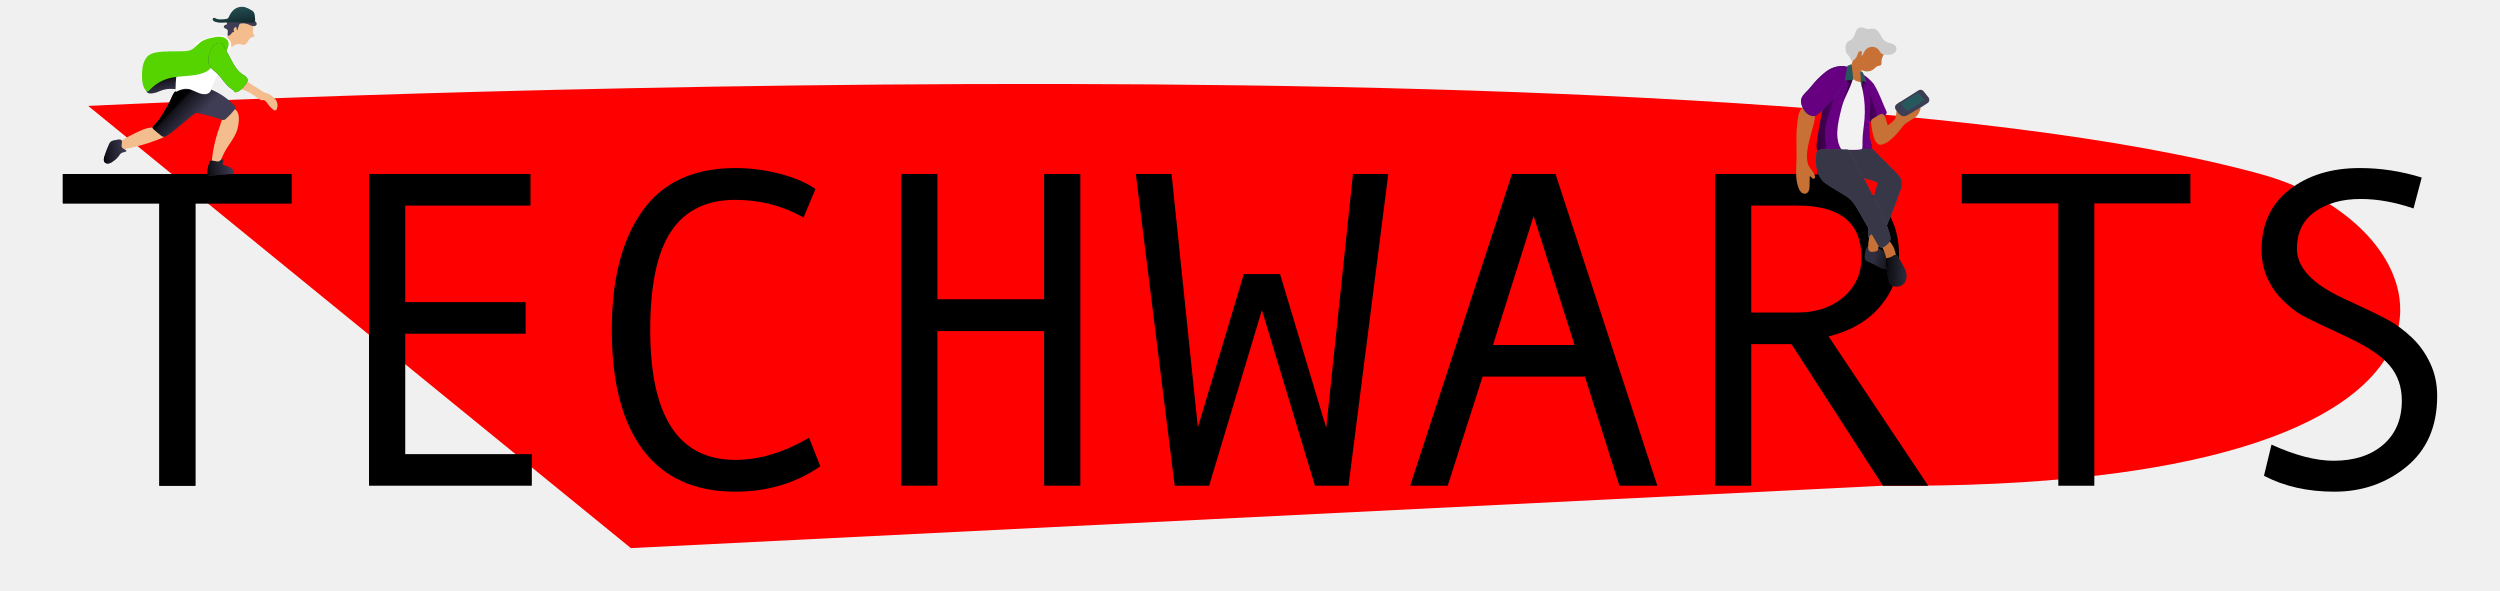
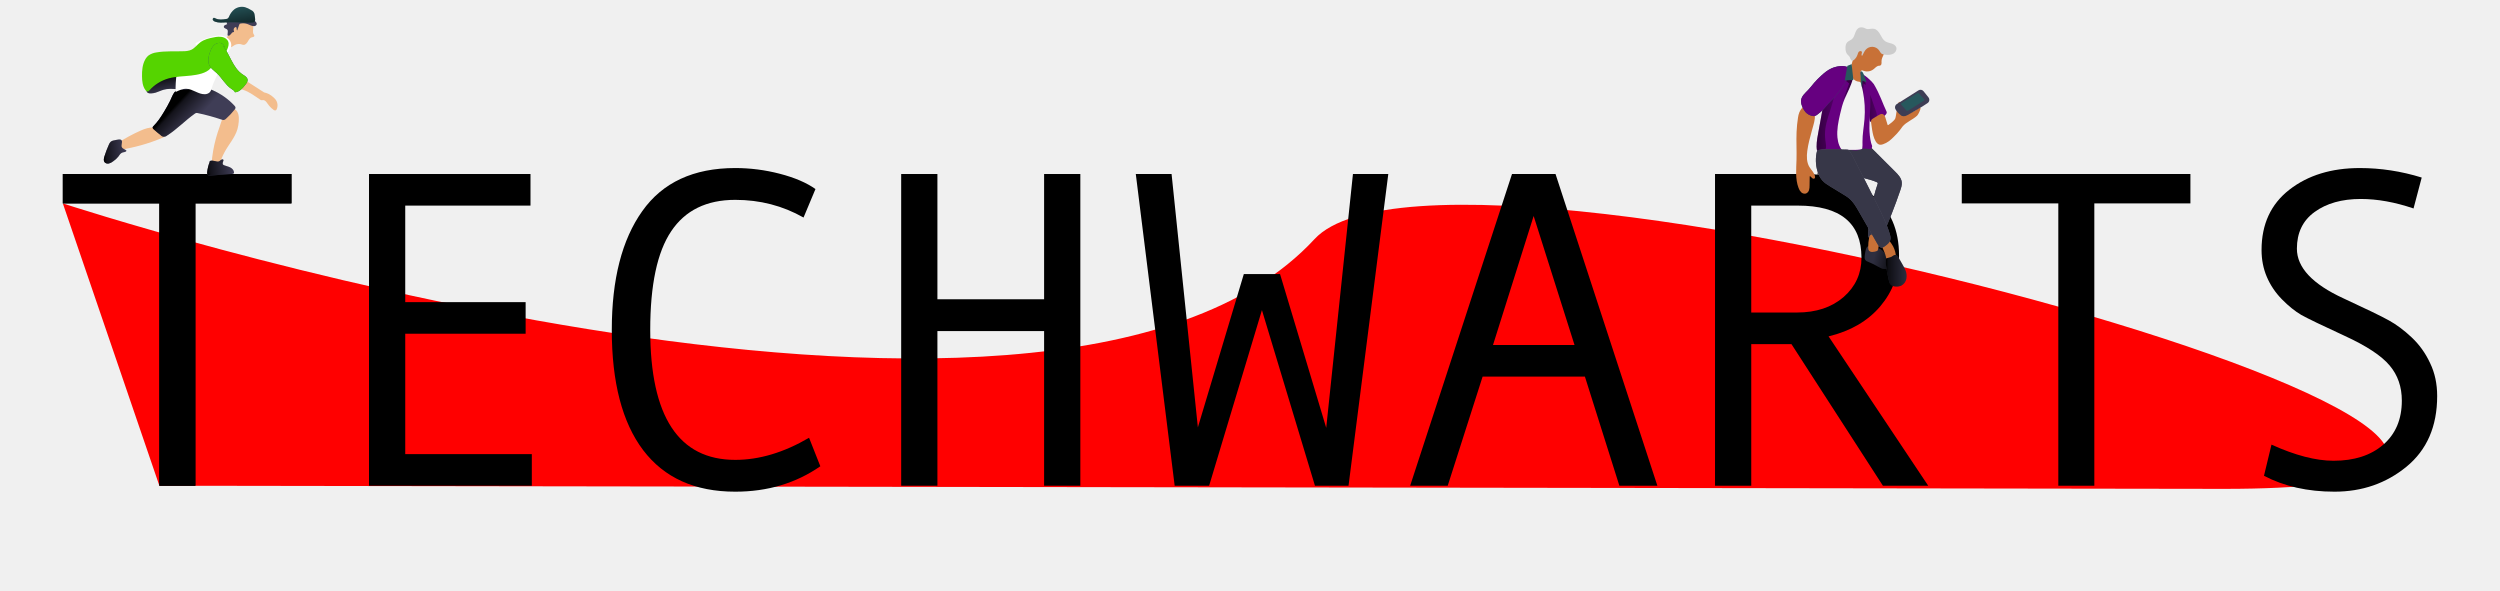
<svg xmlns="http://www.w3.org/2000/svg" xmlns:xlink="http://www.w3.org/1999/xlink" width="1440" height="340" viewBox="0 0 381 89.958" version="1.1" id="svg8">
  <defs id="defs2">
    <linearGradient gradientTransform="matrix(0.4351947,0,0,0.4351947,-114.3713,140.241)" id="linear-gradient-15" x1="286.63" y1="178.93" x2="290.18" y2="231.47" xlink:href="#linear-gradient-4" />
    <linearGradient id="linear-gradient-4" x1="228.82" y1="182.34" x2="245.12" y2="200.89" gradientUnits="userSpaceOnUse">
      <stop offset="0.01" id="stop13" />
      <stop offset="0.13" stop-opacity="0.69" id="stop15" />
      <stop offset="1" stop-opacity="0" id="stop17" />
    </linearGradient>
    <linearGradient gradientTransform="matrix(0.4351947,0,0,0.4351947,-114.3713,140.241)" id="linear-gradient-14" x1="168" y1="178.93" x2="171.55" y2="231.47" xlink:href="#linear-gradient-4" />
    <linearGradient id="linear-gradient-13" x1="168.17" y1="225.64" x2="181.01" y2="240.72" xlink:href="#linear-gradient-4" />
    <linearGradient id="linear-gradient-12" x1="168.64" y1="174.8" x2="179.44" y2="156.66" xlink:href="#linear-gradient-4" />
    <linearGradient gradientTransform="matrix(0.3737897,-0.2228803,0.2228803,0.3737897,-57.30978,160.2201)" id="linear-gradient-11" x1="281.11" y1="308.42" x2="281.65" y2="244.28" xlink:href="#linear-gradient-4" />
    <linearGradient gradientTransform="matrix(0.7367699,0,0,0.7367699,605.6477,-296.6194)" id="linear-gradient-10" x1="257.75" y1="161.59" x2="293.42" y2="148.35" xlink:href="#linear-gradient-4" />
    <linearGradient gradientTransform="matrix(0.3737897,-0.2228803,0.2228803,0.3737897,-57.30978,160.2201)" id="linear-gradient-9" x1="151.46" y1="224.2" x2="174.3" y2="224.2" xlink:href="#linear-gradient-4" />
    <linearGradient gradientTransform="matrix(0.3737897,-0.2228803,0.2228803,0.3737897,-57.30978,160.2201)" id="linear-gradient-8" x1="250.58" y1="249.57" x2="276.68" y2="249.57" xlink:href="#linear-gradient-4" />
    <linearGradient gradientTransform="matrix(0.7367699,0,0,0.7367699,605.6477,-296.6194)" id="linear-gradient-7" x1="245.36" y1="166.11" x2="233.94" y2="122.49" xlink:href="#linear-gradient-4" />
    <linearGradient gradientTransform="matrix(0.3737897,-0.2228803,0.2228803,0.3737897,-57.30978,160.2201)" id="linear-gradient-6" x1="292.18" y1="122.56" x2="290" y2="92.4" xlink:href="#linear-gradient-4" />
    <linearGradient gradientTransform="matrix(0.3737897,-0.2228803,0.2228803,0.3737897,-57.30978,160.2201)" id="linear-gradient-5" x1="219.37" y1="157.03" x2="221.21" y2="173.34" xlink:href="#linear-gradient-4" />
    <linearGradient gradientTransform="matrix(0.3737897,-0.2228803,0.2228803,0.3737897,-57.30978,160.2201)" id="linear-gradient-3" x1="175.28" y1="253.54" x2="172.59" y2="272.39" xlink:href="#linear-gradient" />
    <linearGradient id="linear-gradient" x1="128.96" y1="247.1" x2="121.62" y2="298.46" gradientUnits="userSpaceOnUse">
      <stop offset="0.02" stop-color="#fff" stop-opacity="0" id="stop2" />
      <stop offset="0.58" stop-color="#fff" stop-opacity="0.39" id="stop4" />
      <stop offset="0.68" stop-color="#fff" stop-opacity="0.68" id="stop6" />
      <stop offset="1" stop-color="#fff" id="stop8" />
    </linearGradient>
    <linearGradient gradientTransform="matrix(0.3737897,-0.2228803,0.2228803,0.3737897,-57.30978,160.2201)" id="linear-gradient-2" x1="161.7" y1="259.98" x2="157.79" y2="287.41" xlink:href="#linear-gradient" />
    <linearGradient gradientTransform="matrix(0.3737897,-0.2228803,0.2228803,0.3737897,-57.30978,160.2201)" y2="200.89" x2="245.12" y1="182.34" x1="228.82" gradientUnits="userSpaceOnUse" id="linearGradient1083" xlink:href="#linear-gradient-4" />
    <linearGradient gradientTransform="matrix(0.3313879,0,0,0.3313879,641.2992,-121.9184)" id="linear-gradient-11-3" x1="241.5" y1="248.75" x2="312.72" y2="218.8" xlink:href="#linear-gradient-78" />
    <linearGradient id="linear-gradient-78" x1="258.91" y1="124.54" x2="299.95" y2="123.91" gradientUnits="userSpaceOnUse">
      <stop offset="0.01" id="stop2-8" />
      <stop offset="0.13" stop-opacity="0.69" id="stop4-6" />
      <stop offset="1" stop-opacity="0" id="stop6-0" />
    </linearGradient>
    <linearGradient gradientTransform="matrix(0.3313879,0,0,0.3313879,693.744,-86.14478)" id="linear-gradient-10-4" x1="188.44" y1="144.76" x2="251.94" y2="142.56" xlink:href="#linear-gradient-78" />
    <linearGradient gradientTransform="matrix(0.3313879,0,0,0.3313879,693.744,-86.14478)" id="linear-gradient-9-6" x1="274.89" y1="85.38" x2="223.64" y2="105.68" xlink:href="#linear-gradient-78" />
    <linearGradient id="linear-gradient-8-7" x1="200.19" y1="81.05" x2="227.92" y2="104.12" xlink:href="#linear-gradient-78" />
    <linearGradient gradientTransform="matrix(0.3313879,0,0,0.3313879,693.744,-86.14478)" id="linear-gradient-7-6" x1="300.4" y1="335.06" x2="327.3" y2="335.06" xlink:href="#linear-gradient-78" />
    <linearGradient gradientTransform="matrix(0.3313879,0,0,0.3313879,693.744,-86.14478)" id="linear-gradient-6-0" x1="311.61" y1="323.82" x2="285.66" y2="317.16" xlink:href="#linear-gradient-78" />
    <linearGradient gradientTransform="matrix(0.3313879,0,0,0.3313879,641.2992,-121.9184)" id="linear-gradient-5-9" x1="226.76" y1="234.44" x2="321.06" y2="234.44" xlink:href="#linear-gradient-78" />
    <linearGradient gradientTransform="matrix(0.3313879,0,0,0.3313879,693.744,-86.14478)" id="linear-gradient-4-7" x1="169.25" y1="193.08" x2="290.38" y2="268.95" xlink:href="#linear-gradient-78" />
    <linearGradient gradientTransform="matrix(0.3313879,0,0,0.3313879,693.744,-86.14478)" id="linear-gradient-3-5" x1="299.88" y1="206.77" x2="210.25" y2="300.4" xlink:href="#linear-gradient-78" />
    <linearGradient gradientTransform="matrix(0.3313879,0,0,0.3313879,693.744,-86.14478)" y2="123.91" x2="299.95" y1="124.54" x1="258.91" gradientUnits="userSpaceOnUse" id="linearGradient1022" xlink:href="#linear-gradient-78" />
  </defs>
  <g id="layer1" transform="translate(0,-207.0417)">
    <flowRoot xml:space="preserve" id="flowRoot815" style="font-style:normal;font-variant:normal;font-weight:normal;font-stretch:normal;font-size:192px;line-height:1.25;font-family:Sarai;-inkscape-font-specification:Sarai;letter-spacing:0px;word-spacing:0px;fill:#000000;fill-opacity:1;stroke:none" transform="matrix(0.2645833,0,0,0.2645833,0,138.25)">
      <flowRegion id="flowRegion817" style="font-style:normal;font-variant:normal;font-weight:normal;font-stretch:normal;font-size:192px;font-family:Sarai;-inkscape-font-specification:Sarai">
        <rect id="rect819" width="1394.667" height="485.333" x="21.333" y="60" style="font-style:normal;font-variant:normal;font-weight:normal;font-stretch:normal;font-size:192px;font-family:Sarai;-inkscape-font-specification:Sarai" />
      </flowRegion>
      <flowPara id="flowPara821" />
    </flowRoot>
    <g aria-label="TECHWARTS" transform="matrix(0.3591126,0,0,0.3591126,-4.73729,203.067)" style="font-style:normal;font-weight:normal;font-size:192px;line-height:1.25;font-family:sans-serif;letter-spacing:0px;word-spacing:0px;fill:#000000;fill-opacity:1;stroke:none" id="flowRoot823">
-       <path transform="rotate(-26.45078)" style="opacity:1;fill:#ff0000;fill-opacity:1;stroke:none;stroke-width:0.589;stroke-miterlimit:4;stroke-dasharray:none;stroke-opacity:1" d="m 20.372,72.706 c 0,0 635.117,277.535 812.758,436.749 65.386,58.604 41.723,170.829 -202.645,46.807 L 142.967,343.287 Z" id="rect1160" />
+       <path transform="rotate(-26.45078)" style="opacity:1;fill:#ff0000;fill-opacity:1;stroke:none;stroke-width:0.589;stroke-miterlimit:4;stroke-dasharray:none;stroke-opacity:1" d="m -7.695,104.94 c 0,0 313.17,309.262 468.848,250.176 82.091,-31.157 538.914,386.433 298.6,266.953 L -24.383,230.459 Z" id="rect1160" />
      <path d="M 136.885,97.382 H 96.104 V 217.195 H 80.822 V 97.382 h -40.969 v -12.469 h 97.031 z" style="font-style:normal;font-variant:normal;font-weight:normal;font-stretch:normal;font-family:'Andale Mono';-inkscape-font-specification:'Andale Mono'" id="path1141" />
      <path d="M 238.885,217.195 H 169.791 V 84.914 h 68.531 v 13.406 h -53.156 v 40.969 h 51.094 v 13.406 h -51.094 v 51.094 h 53.719 z" style="font-style:normal;font-variant:normal;font-weight:normal;font-stretch:normal;font-family:'Andale Mono';-inkscape-font-specification:'Andale Mono'" id="path1143" />
      <path d="m 361.322,208.945 q -15.562,10.781 -36.094,10.781 -25.688,0 -39.094,-17.625 -13.312,-17.625 -13.312,-51 0,-32.25 12.938,-50.438 12.938,-18.281 39.469,-18.281 9.562,0 18.938,2.438 9.375,2.438 15.094,6.469 l -5.062,12.094 q -13.219,-7.5 -28.969,-7.5 -18.281,0 -27.188,13.313 -8.906,13.219 -8.906,41.906 0,55.125 36.094,55.125 15.281,0 31.312,-9.375 z" style="font-style:normal;font-variant:normal;font-weight:normal;font-stretch:normal;font-family:'Andale Mono';-inkscape-font-specification:'Andale Mono'" id="path1145" />
      <path d="m 471.666,217.195 h -15.375 v -65.625 h -45.281 v 65.625 h -15.375 V 84.914 h 15.375 v 53.156 h 45.281 V 84.914 h 15.375 z" style="font-style:normal;font-variant:normal;font-weight:normal;font-stretch:normal;font-family:'Andale Mono';-inkscape-font-specification:'Andale Mono'" id="path1147" />
      <path d="m 602.354,84.914 -16.875,132.281 h -14.25 l -22.5,-74.531 -22.406,74.531 h -14.625 l -16.5,-132.281 h 15.188 l 11.156,107.531 19.5,-65.062 h 15.375 l 19.594,65.25 11.344,-107.719 z" style="font-style:normal;font-variant:normal;font-weight:normal;font-stretch:normal;font-family:'Andale Mono';-inkscape-font-specification:'Andale Mono'" id="path1149" />
      <path d="m 716.541,217.195 h -16.125 l -14.625,-46.312 h -43.406 l -14.812,46.312 h -15.938 L 654.854,84.914 h 18.469 z m -35.156,-59.719 -17.344,-54.75 -17.25,54.75 z" style="font-style:normal;font-variant:normal;font-weight:normal;font-stretch:normal;font-family:'Andale Mono';-inkscape-font-specification:'Andale Mono'" id="path1151" />
      <path d="m 831.479,217.195 h -19.219 l -38.812,-60.094 h -17.062 v 60.094 h -15.375 V 84.914 h 37.406 q 18.844,0 29.719,9.188 10.969,9.094 10.969,25.406 0,12.094 -7.969,21.562 -7.969,9.375 -21.938,12.75 z m -75.094,-73.5 h 19.406 q 12.188,0 19.781,-6.562 7.594,-6.656 7.594,-16.688 0,-22.125 -27,-22.125 h -19.781 z" style="font-style:normal;font-variant:normal;font-weight:normal;font-stretch:normal;font-family:'Andale Mono';-inkscape-font-specification:'Andale Mono'" id="path1153" />
      <path d="M 942.76,97.382 H 901.979 V 217.195 H 886.697 V 97.382 h -40.969 v -12.469 h 97.031 z" style="font-style:normal;font-variant:normal;font-weight:normal;font-stretch:normal;font-family:'Andale Mono';-inkscape-font-specification:'Andale Mono'" id="path1155" />
      <path d="m 1037.447,99.539 q -11.812,-4.031 -22.406,-4.031 -12,0 -19.594,5.531 -7.5,5.438 -7.5,15.562 0,12 19.781,21.094 14.625,6.75 19.312,9.375 4.781,2.625 9.656,7.219 4.875,4.594 7.781,10.875 3,6.188 3,13.969 0,19.312 -13.031,30 -12.938,10.594 -30.562,10.594 -17.063,0 -29.906,-6.75 l 3.188,-13.219 q 15.094,6.844 26.344,6.844 13.125,0 21,-6.75 7.969,-6.844 7.969,-18.75 0,-8.812 -5.156,-14.906 -5.156,-6.188 -19.031,-12.562 -14.25,-6.562 -18.469,-8.906 -4.125,-2.438 -8.25,-6.656 -4.125,-4.219 -6.375,-9.469 -2.25,-5.25 -2.25,-11.438 0,-16.406 11.812,-25.594 11.812,-9.188 29.906,-9.188 13.219,0 26.25,4.031 z" style="font-style:normal;font-variant:normal;font-weight:normal;font-stretch:normal;font-family:'Andale Mono';-inkscape-font-specification:'Andale Mono'" id="path1157" />
      <path id="path1162" style="font-style:normal;font-variant:normal;font-weight:normal;font-stretch:normal;font-family:'Andale Mono';-inkscape-font-specification:'Andale Mono'" d="M 136.885,97.382 H 96.104 V 217.195 H 80.822 V 97.382 h -40.969 v -12.469 h 97.031 z" />
      <g id="g1549" transform="rotate(25.26775,353.0335,160.1466)">
        <path id="path45" d="m 59.75,194.975 a 70.554,70.554 0 0 0 -6.611,9.009 3.69,3.69 0 0 0 -0.653,1.59 1.306,1.306 45 0 0 0.818,1.372 c 0.506,0.134 1.016,-0.165 1.451,-0.455 a 76.633,76.633 0 0 0 14.738,-12.775 1.205,1.205 0 0 0 0.336,-0.55 c 0.085,-0.436 -0.315,-0.826 -0.687,-1.05 -3.766,-2.355 -6.89,-0.032 -9.392,2.859 z" style="fill:#f3bd8d;stroke-width:0.435" />
        <path id="path47" d="m 92.975,195.072 a 0.487,0.487 0 0 0 0.784,0.328 l 1.642,-0.645 a 0.714,0.714 0 0 0 0.567,-0.875 c -0.097,-1.862 -0.25,-3.742 -0.168,-5.61 0.172,-3.807 1.396,-7.602 0.789,-11.364 a 16.707,16.707 0 0 0 -0.915,-3.234 c -0.646,-1.687 -1.678,-3.494 -3.441,-3.876 a 0.944,0.944 0 0 0 -0.746,0.075 1.075,1.075 0 0 0 -0.328,0.469 c -0.658,1.446 -1.911,3.237 -2.137,4.821 -0.17,1.262 0.185,2.859 0.306,4.124 a 59.26,59.26 0 0 0 1.849,10.323 q 0.772,2.773 1.799,5.464 z" style="fill:#f3bd8d;stroke-width:0.435" />
        <path id="path49" d="m 65.273,183.631 c -0.139,1.279 -0.277,2.552 -0.514,3.812 a 24.132,24.132 45 0 1 -0.954,3.558 1.036,1.036 0 0 0 -0.079,0.65 1.001,1.001 0 0 0 0.709,0.509 c 1.245,0.388 2.498,0.73 3.767,1.007 a 1.893,1.893 0 0 0 2.525,-0.999 c 2.684,-4.225 4.222,-9.064 6.69,-13.424 a 1.58,1.58 0 0 1 0.39,-0.511 1.61,1.61 0 0 1 0.643,-0.256 88.519,88.519 0 0 1 10.379,-1.831 2.024,2.024 0 0 0 0.899,-0.252 1.876,1.876 0 0 0 0.61,-0.906 32.431,32.431 0 0 0 1.642,-5.073 1.362,1.362 0 0 0 0.002,-0.847 1.336,1.336 0 0 0 -0.787,-0.59 27.213,27.213 45 0 0 -11.243,-1.971 20.067,20.067 0 0 0 -8.903,2.268 c -2.014,1.11 -4.834,3.059 -5.325,5.516 -0.239,1.222 -0.082,2.582 -0.099,3.803 a 55.148,55.148 0 0 1 -0.353,5.535 z" style="fill:#3f3d56;stroke-width:0.435" />
        <path id="path51" d="m 65.273,183.631 c -0.139,1.279 -0.277,2.552 -0.514,3.812 a 24.132,24.132 45 0 1 -0.954,3.558 1.036,1.036 0 0 0 -0.079,0.65 1.001,1.001 0 0 0 0.709,0.509 c 1.245,0.388 2.498,0.73 3.767,1.007 a 1.893,1.893 0 0 0 2.525,-0.999 c 2.684,-4.225 4.222,-9.064 6.69,-13.424 a 1.58,1.58 0 0 1 0.39,-0.511 1.61,1.61 0 0 1 0.643,-0.256 88.519,88.519 0 0 1 10.379,-1.831 2.024,2.024 0 0 0 0.899,-0.252 1.876,1.876 0 0 0 0.61,-0.906 32.431,32.431 0 0 0 1.642,-5.073 1.362,1.362 0 0 0 0.002,-0.847 1.336,1.336 0 0 0 -0.787,-0.59 27.213,27.213 45 0 0 -11.243,-1.971 20.067,20.067 0 0 0 -8.903,2.268 c -2.014,1.11 -4.834,3.059 -5.325,5.516 -0.239,1.222 -0.082,2.582 -0.099,3.803 a 55.148,55.148 0 0 1 -0.353,5.535 z" style="fill:url(#linearGradient1083);stroke-width:0.435" />
        <path id="path53" d="m 58.588,177.757 c 0.912,-0.833 1.666,-1.829 2.604,-2.627 2.629,-2.236 6.364,-2.66 9.255,-4.541 a 0.666,0.666 0 0 0 0.358,-0.436 0.675,0.675 0 0 0 -0.152,-0.416 l -1.764,-2.703 a 7.098,7.098 0 0 0 -1.815,-2.11 c -1.576,-1.087 -3.769,-0.712 -5.337,0.355 -1.568,1.067 -2.644,2.696 -3.677,4.285 l -2.574,3.926 c -0.588,0.908 -1.471,2.012 -1.491,3.159 -0.008,0.734 0.61,2.221 1.301,2.513 0.985,0.436 2.613,-0.818 3.292,-1.405 z" style="fill:#3f3d56;stroke-width:0.435" />
        <path id="path55" d="m 58.588,177.757 c 0.912,-0.833 1.666,-1.829 2.604,-2.627 2.629,-2.236 6.364,-2.66 9.255,-4.541 a 0.666,0.666 0 0 0 0.358,-0.436 0.675,0.675 0 0 0 -0.152,-0.416 l -1.764,-2.703 a 7.098,7.098 0 0 0 -1.815,-2.11 c -1.576,-1.087 -3.769,-0.712 -5.337,0.355 -1.568,1.067 -2.644,2.696 -3.677,4.285 l -2.574,3.926 c -0.588,0.908 -1.471,2.012 -1.491,3.159 -0.008,0.734 0.61,2.221 1.301,2.513 0.985,0.436 2.613,-0.818 3.292,-1.405 z" style="fill:url(#linear-gradient-5);stroke-width:0.435" />
        <path id="path57" d="m 85.689,137.636 a 1.04,1.04 0 0 1 0.512,0.45 0.614,0.614 0 0 1 -0.198,0.594 c -0.156,0.154 -0.354,0.257 -0.523,0.398 -0.631,0.539 -0.697,1.465 -0.767,2.291 -0.069,0.827 -0.284,1.776 -1.032,2.135 a 4.922,4.922 0 0 1 -1.232,0.228 3.917,3.917 0 0 0 -2.517,2.007 c -0.245,0.44 -0.524,0.982 -1.033,1.123 a 1.501,1.501 0 0 1 -1.313,-0.367 5.658,5.658 0 0 1 -1.45,-1.786 1.993,1.993 0 0 1 -0.291,-0.794 c -0.051,-0.476 0.204,-0.882 0.295,-1.331 a 4.261,4.261 0 0 0 0.039,-1.107 26.112,26.112 0 0 1 0.075,-3.273 c 0.117,-1.504 0.449,-3.13 1.564,-4.175 a 4.839,4.839 0 0 1 3.484,-1.125 c 1.107,0.039 2.103,0.833 2.724,1.73 0.621,0.897 0.58,2.324 1.663,3.001 z" style="fill:#f3bd8d;stroke-width:0.435" />
        <path id="path59" d="m 83.725,132.286 c 0.552,0.178 1.175,0.424 1.275,0.983 a 1.175,1.175 0 0 1 -0.693,1.133 c -0.826,0.442 -1.843,0.308 -2.759,0.378 a 5.727,5.727 0 0 0 -2.9,1.085 0.783,0.783 0 0 0 -0.25,0.261 0.87,0.87 0 0 0 -0.04,0.46 l 0.266,2.537 c -0.278,-0.042 -0.416,-0.35 -0.529,-0.607 -0.113,-0.257 -0.352,-0.54 -0.623,-0.459 a 0.509,0.509 0 0 0 -0.251,0.216 1.271,1.271 0 0 0 0.199,1.625 c 0.117,0.103 0.265,0.232 0.223,0.374 a 0.409,0.409 0 0 1 -0.207,0.179 c -0.396,0.236 -0.486,0.756 -0.576,1.21 -0.089,0.454 -0.274,0.969 -0.713,1.099 a 0.392,0.392 45 0 1 -0.296,-0.011 0.548,0.548 0 0 1 -0.201,-0.336 l -0.361,-0.971 a 1.48,1.48 0 0 0 -0.531,-0.814 1.806,1.806 0 0 0 -1.012,-0.116 c -0.349,0.01 -0.754,-0.057 -0.924,-0.351 a 0.87,0.87 0 0 1 0.161,-0.912 9.618,9.618 0 0 0 0.64,-0.736 2.106,2.106 0 0 1 -0.795,-1.512 2.176,2.176 0 0 1 0.613,-1.181 16.455,16.455 0 0 1 2.419,-2.309 6.093,6.093 45 0 1 2.428,-1.255 7.725,7.725 0 0 1 1.25,-0.112 c 0.091,0.153 1.945,-0.06 2.191,-0.065 a 5.697,5.697 0 0 1 1.994,0.209 z" style="fill:#3f3d56;stroke-width:0.435" />
        <path id="path61" d="m 83.227,131.144 -0.617,-0.95 a 2.498,2.498 0 0 0 -2.43,-1.424 10.07,10.07 0 0 0 -2.779,0.005 5.344,5.344 0 0 0 -3.735,2.82 7.62,7.62 0 0 0 -0.676,3.565 1.924,1.924 0 0 1 -0.16,1.074 1.867,1.867 0 0 1 -0.575,0.515 c -1.272,0.85 -2.66,1.733 -4.183,1.653 a 1.219,1.219 0 0 0 -0.729,0.095 0.675,0.675 0 0 0 0.055,1.026 1.58,1.58 0 0 0 1.151,0.231 c 1.584,-0.139 2.998,-0.997 4.402,-1.753 2.335,-1.25 4.796,-2.256 7.234,-3.3 a 26.434,26.434 0 0 0 3.036,-1.486 c 0.845,-0.494 0.482,-1.341 0.006,-2.071 z" style="fill:#27585d;stroke-width:0.435" />
        <path id="path63" d="m 83.227,131.144 -0.617,-0.95 a 2.498,2.498 0 0 0 -2.43,-1.424 10.07,10.07 0 0 0 -2.779,0.005 5.344,5.344 0 0 0 -3.735,2.82 7.62,7.62 0 0 0 -0.676,3.565 1.924,1.924 0 0 1 -0.16,1.074 1.867,1.867 0 0 1 -0.575,0.515 c -1.272,0.85 -2.66,1.733 -4.183,1.653 a 1.219,1.219 0 0 0 -0.729,0.095 0.675,0.675 0 0 0 0.055,1.026 1.58,1.58 0 0 0 1.151,0.231 c 1.584,-0.139 2.998,-0.997 4.402,-1.753 2.335,-1.25 4.796,-2.256 7.234,-3.3 a 26.434,26.434 0 0 0 3.036,-1.486 c 0.845,-0.494 0.482,-1.341 0.006,-2.071 z" style="fill:url(#linear-gradient-6);stroke-width:0.435" />
        <path id="path65" d="m 78.9,146.305 c 0.75,2.881 -1.105,5.888 -0.692,8.833 0.099,0.701 0.315,1.378 0.475,2.063 0.577,2.6 0.131,5.318 0.522,7.953 0.143,0.928 0.375,1.879 0.048,2.748 a 3.046,3.046 0 0 1 -1.505,1.546 c -2.427,1.249 -5.515,0.167 -8.023,1.237 -1.491,0.636 -2.571,1.943 -3.589,3.209 a 45.991,45.991 0 0 1 -2.877,-7.136 15.976,15.976 0 0 1 -0.438,-7.618 c 0.261,-1.22 0.71,-2.395 0.92,-3.624 0.129,-0.761 3.425,-0.927 3.647,-1.668 0.188,-0.619 -2.755,-1.808 -2.41,-2.343 a 24.989,24.989 0 0 1 4.25,-4.667 c 1.68,-1.508 3.572,-3.077 5.832,-3.178 a 4.404,4.404 0 0 1 3.206,1.128 3.412,3.412 0 0 1 0.989,3.205" style="fill:#ffffff;stroke-width:0.435" />
        <path id="path67" d="m 100.196,158.014 c 0.255,-0.04 0.506,-0.094 0.762,-0.14 a 6.924,6.924 0 0 1 2.594,0.059 10.327,10.327 0 0 1 2.166,0.675 4.056,4.056 0 0 1 2.335,3.558 0.931,0.931 45 0 1 -0.197,0.655 1.066,1.066 0 0 1 -0.992,0.156 10.406,10.406 0 0 1 -3.228,-1.216 c -0.779,-0.457 -1.729,-1.031 -2.518,-0.586 a 3.621,3.621 0 0 1 -0.527,0.314 1.423,1.423 0 0 1 -0.659,0.008 c -2.776,-0.407 -5.57,-1.031 -8.348,-0.667 -1.326,0.172 -2.711,0.552 -3.948,0.024 a 0.479,0.479 0 0 1 -0.302,-0.235 c -0.461,-1.139 -0.116,-3.356 1.045,-3.942 0.922,-0.459 1.743,0.009 2.651,0.147 1.082,0.166 9.126,1.216 9.167,1.192 z" style="fill:#f3bd8d;stroke-width:0.435" />
        <path id="path71" d="m 69.168,164.73 c -2.763,1.723 -5.752,3.1 -8.227,5.245 a 17.181,17.181 0 0 0 -5.18,8.044 1.306,1.306 45 0 1 -0.341,0.66 c -0.338,0.283 -0.849,0.131 -1.237,-0.078 -1.789,-0.96 -2.899,-2.831 -3.792,-4.66 -1.054,-2.158 -1.955,-4.494 -1.815,-6.893 a 5.775,5.775 0 0 1 0.587,-2.346 7.455,7.455 45 0 1 2.391,-2.49 c 3.16,-2.264 6.85,-3.629 10.288,-5.435 a 8.364,8.364 0 0 0 2.672,-1.943 c 1.043,-1.276 1.325,-3.004 2.087,-4.462 0.966,-1.848 2.655,-3.195 4.345,-4.405 a 9.104,9.104 0 0 1 3.084,-1.626 c 1.129,-0.273 2.443,-0.084 3.245,0.76 0.802,0.844 0.918,2.083 0.96,3.233 a 10.114,10.114 0 0 1 -0.188,2.787 c -0.356,1.434 -1.224,2.655 -1.87,3.968 -0.547,1.122 -0.603,2.158 -0.903,3.32 -0.72,2.735 -3.851,4.911 -6.106,6.321 z" style="fill:#55d400;stroke-width:0.435" />
        <path id="path73" d="m 91.888,194.702 a 15.258,15.258 0 0 0 0.874,4.151 c 0.173,0.469 0.443,0.998 0.933,1.08 a 1.501,1.501 0 0 0 0.964,-0.286 l 8.057,-4.571 a 0.931,0.931 45 0 0 0.453,-0.422 0.718,0.718 0 0 0 -0.108,-0.589 c -0.464,-0.777 -1.44,-1.107 -2.355,-1.129 -0.915,-0.022 -1.801,0.243 -2.707,0.287 a 1.205,1.205 0 0 1 -0.454,-0.048 c -0.59,-0.216 -0.538,-1.037 -0.641,-1.644 a 0.474,0.474 0 0 0 -0.081,-0.22 0.435,0.435 0 0 0 -0.536,-0.05 c -0.556,0.291 -0.583,1.113 -1.06,1.519 a 1.963,1.963 0 0 1 -0.741,0.33 c -0.466,0.136 -3.252,0.495 -2.596,1.594 z" style="fill:#3f3d56;stroke-width:0.435" />
        <path id="path75" d="m 51.447,203.483 a 3.312,3.312 0 0 0 -1.155,1.139 3.395,3.395 45 0 0 -0.234,1.553 41.887,41.887 0 0 0 0.441,5.397 c 0.12,0.805 0.336,1.71 1.046,2.102 a 1.85,1.85 0 0 0 1.953,-0.268 5.013,5.013 0 0 0 1.248,-1.646 9.949,9.949 0 0 0 1.1,-2.642 c 0.166,-0.768 0.187,-1.632 0.706,-2.215 0.39,-0.45 1.015,-0.686 1.31,-1.202 a 0.4,0.4 0 0 0 0.066,-0.298 c -0.053,-0.181 -0.286,-0.225 -0.473,-0.224 l -0.837,-0.053 a 2.228,2.228 0 0 1 -0.917,-0.178 c -1.06,-0.528 -0.658,-2.141 -1.524,-2.709 -0.749,-0.491 -2.106,0.81 -2.73,1.243 z" style="fill:#3f3d56;stroke-width:0.435" />
        <path id="path77" d="m 91.888,194.702 a 15.258,15.258 0 0 0 0.874,4.151 c 0.173,0.469 0.443,0.998 0.933,1.08 a 1.501,1.501 0 0 0 0.964,-0.286 l 8.057,-4.571 a 0.931,0.931 45 0 0 0.453,-0.422 0.718,0.718 0 0 0 -0.108,-0.589 c -0.464,-0.777 -1.44,-1.107 -2.355,-1.129 -0.915,-0.022 -1.801,0.243 -2.707,0.287 a 1.205,1.205 0 0 1 -0.454,-0.048 c -0.59,-0.216 -0.538,-1.037 -0.641,-1.644 a 0.474,0.474 0 0 0 -0.081,-0.22 0.435,0.435 0 0 0 -0.536,-0.05 c -0.556,0.291 -0.583,1.113 -1.06,1.519 a 1.963,1.963 0 0 1 -0.741,0.33 c -0.466,0.136 -3.252,0.495 -2.596,1.594 z" style="fill:url(#linear-gradient-8);stroke-width:0.435" />
        <path id="path79" d="m 51.447,203.483 a 3.312,3.312 0 0 0 -1.155,1.139 3.395,3.395 45 0 0 -0.234,1.553 41.887,41.887 0 0 0 0.441,5.397 c 0.12,0.805 0.336,1.71 1.046,2.102 a 1.85,1.85 0 0 0 1.953,-0.268 5.013,5.013 0 0 0 1.248,-1.646 9.949,9.949 0 0 0 1.1,-2.642 c 0.166,-0.768 0.187,-1.632 0.706,-2.215 0.39,-0.45 1.015,-0.686 1.31,-1.202 a 0.4,0.4 0 0 0 0.066,-0.298 c -0.053,-0.181 -0.286,-0.225 -0.473,-0.224 l -0.837,-0.053 a 2.228,2.228 0 0 1 -0.917,-0.178 c -1.06,-0.528 -0.658,-2.141 -1.524,-2.709 -0.749,-0.491 -2.106,0.81 -2.73,1.243 z" style="fill:url(#linear-gradient-9);stroke-width:0.435" />
        <path id="path81" d="m 75.368,147.621 c -0.088,-0.105 0.145,-0.173 0.272,-0.122 2.318,1.015 4.267,2.695 6.285,4.218 2.018,1.523 4.237,2.951 6.743,3.296 1.03,0.146 2.242,0.183 2.824,1.057 0.444,0.677 0.286,1.567 0.112,2.355 -0.415,1.854 -0.974,3.915 -2.632,4.822 -0.551,-0.533 -1.391,-0.574 -2.145,-0.692 -2.951,-0.454 -5.429,-2.443 -8.275,-3.35 -1.413,-0.449 -2.96,-0.657 -4.145,-1.547 -1.596,-1.207 -2.128,-3.357 -2.307,-5.348 a 7.977,7.977 45 0 1 0.161,-2.984 3.451,3.451 0 0 1 1.835,-2.25 2.228,2.228 0 0 1 2.681,0.681" style="fill:#27585d;stroke-width:0.435" />
        <path id="path83" d="m 75.368,147.621 c -0.088,-0.105 0.145,-0.173 0.272,-0.122 2.318,1.015 4.267,2.695 6.285,4.218 2.018,1.523 4.237,2.951 6.743,3.296 1.03,0.146 2.242,0.183 2.824,1.057 0.444,0.677 0.286,1.567 0.112,2.355 -0.415,1.854 -0.974,3.915 -2.632,4.822 -0.551,-0.533 -1.391,-0.574 -2.145,-0.692 -2.951,-0.454 -5.429,-2.443 -8.275,-3.35 -1.413,-0.449 -2.96,-0.657 -4.145,-1.547 -1.596,-1.207 -2.128,-3.357 -2.307,-5.348 a 7.977,7.977 45 0 1 0.161,-2.984 3.451,3.451 0 0 1 1.835,-2.25 2.228,2.228 0 0 1 2.681,0.681" style="fill:#55d400;stroke-width:0.435" />
      </g>
      <g id="g1958" transform="translate(20.14437,101.0691)">
        <path id="path25" d="m 793.621,-41.798 a 1.889,1.889 0 0 1 -0.381,0.537 9.163,9.163 0 0 1 -4.692,2.651 8.57,8.57 0 0 1 -1.932,0.219 c -0.381,-2.459 -0.769,-4.921 -1.067,-7.39 v 0 c -0.235,-1.929 -0.411,-3.854 -0.494,-5.789 -0.056,-1.213 -2.684,-5.441 -2.147,-6.575 0.593,-1.246 4.865,3.019 5.345,3.831 2.668,4.474 3.625,7.933 5.455,11.781 a 0.974,0.974 0 0 1 -0.086,0.736 z" style="fill:#660080;stroke-width:0.331" />
        <path id="path27" d="m 788.978,-39.061 a 3.138,3.138 0 0 1 -0.431,0.457 8.57,8.57 0 0 1 -1.932,0.219 c -0.381,-2.459 -0.769,-4.921 -1.067,-7.39 v 0 q 0.169,-2.91 0.613,-5.796 c -0.126,0.805 0.865,2.562 1.133,3.35 l 1.163,3.436 c 0.606,1.793 1.902,3.973 0.52,5.723 z" style="fill:url(#linearGradient1022);stroke-width:0.331" />
        <path id="path29" d="m 787.55,-34.856 c 0.265,1.617 0.603,3.254 1.402,4.686 0.411,0.736 1.024,1.458 1.856,1.587 a 2.867,2.867 0 0 0 1.359,-0.202 9.451,9.451 0 0 0 2.492,-1.299 18.783,18.783 0 0 0 2.051,-1.826 25.282,25.282 0 0 0 2.628,-2.896 c 0.368,-0.497 0.703,-1.021 1.104,-1.495 1.657,-1.972 4.308,-2.857 6.187,-4.616 0.507,-0.471 1.534,-2.625 1.458,-3.314 -0.689,-0.398 -2.104,1.203 -2.866,1.435 -0.762,0.232 -1.475,0.61 -2.24,0.825 a 5.481,5.481 0 0 1 -2.807,0.036 c -0.311,-0.08 -0.683,-4.994 -0.994,-4.881 a 1.153,1.153 0 0 0 -0.411,0.292 c -0.643,0.663 -0.994,6.32 -1.528,7.055 -0.732,0.994 -1.746,1.75 -2.751,2.472 -0.089,0.063 -0.202,0.129 -0.302,0.08 a 0.302,0.302 0 0 1 -0.119,-0.205 c -0.262,-0.971 -0.557,-1.935 -0.878,-2.886 -0.225,-0.663 -0.543,-1.392 -1.21,-1.591 -0.593,-0.176 -1.21,0.159 -1.74,0.481 -0.683,0.418 -1.372,0.828 -2.051,1.249 -0.378,0.232 -0.835,0.457 -1.014,0.885 -0.219,0.514 -0.033,1.223 0.03,1.75 0.099,0.799 0.215,1.591 0.345,2.379 z" style="fill:#c87137;stroke-width:0.331" />
        <path id="path35" d="m 775.617,-2.768 c 1.326,0.477 2.767,0.819 3.854,1.723 0.964,0.799 1.551,1.955 2.025,3.112 a 24.785,24.785 0 0 1 1.657,12.261 c -0.133,1.107 -0.331,2.247 -0.043,3.314 0.288,1.067 1.273,2.068 2.379,1.935 1.534,-3.049 1.567,-6.608 1.571,-10.021 0,-2.492 0,-5.037 -0.835,-7.387 -0.683,-1.935 -1.889,-3.645 -3.135,-5.272 -4.543,-5.965 -10.041,-11.529 -17.04,-14.21 a 1.382,1.382 0 0 0 -0.941,-0.116 c -1.442,0.527 -1.206,3.092 -0.646,4.122 a 38.259,38.259 0 0 0 2.651,4.106 18.197,18.197 0 0 0 8.503,6.432 z" style="fill:url(#linear-gradient-3-5);stroke-width:0.331" />
        <path id="path39" d="m 780.385,-15.443 c 3.006,1.017 6.21,1.445 9.107,2.741 a 0.706,0.706 0 0 1 0.431,0.368 0.726,0.726 0 0 1 -0.053,0.424 79.49,79.49 0 0 0 -4.096,22.534 16.901,16.901 0 0 0 5.249,0.116 1.196,1.196 0 0 0 0.553,-0.176 1.223,1.223 0 0 0 0.351,-0.524 q 4.205,-9.441 7.549,-19.237 c 0.394,-1.157 0.785,-2.366 0.626,-3.579 -0.229,-1.766 -1.558,-3.158 -2.82,-4.414 l -9.839,-9.816 a 2.668,2.668 0 0 0 -0.901,-0.663 2.565,2.565 0 0 0 -1.22,-0.06 c -3.881,0.481 -9.179,0.63 -16.311,0.331 -0.925,-0.04 3.645,5.226 4.026,6.237 0.305,0.802 1.269,1.836 1.859,2.459 1.478,1.551 3.473,2.575 5.488,3.258 z" style="fill:#525263;stroke-width:0.331" />
        <path id="path41" d="m 780.385,-15.443 c 3.006,1.017 6.21,1.445 9.107,2.741 a 0.706,0.706 0 0 1 0.431,0.368 0.726,0.726 0 0 1 -0.053,0.424 79.49,79.49 0 0 0 -4.096,22.534 16.901,16.901 0 0 0 5.249,0.116 1.196,1.196 0 0 0 0.553,-0.176 1.223,1.223 0 0 0 0.351,-0.524 q 4.205,-9.441 7.549,-19.237 c 0.394,-1.157 0.785,-2.366 0.626,-3.579 -0.229,-1.766 -1.558,-3.158 -2.82,-4.414 l -9.839,-9.816 a 2.668,2.668 0 0 0 -0.901,-0.663 2.565,2.565 0 0 0 -1.22,-0.06 c -3.881,0.481 -9.179,0.63 -16.311,0.331 -0.925,-0.04 3.645,5.226 4.026,6.237 0.305,0.802 1.269,1.836 1.859,2.459 1.478,1.551 3.473,2.575 5.488,3.258 z" style="fill:#373748;stroke-width:0.331" />
        <path id="path43" d="m 785.27,14.975 a 3.33,3.33 0 0 0 -0.481,1.236 19.863,19.863 0 0 0 -0.391,2.336 c -0.066,0.61 -0.089,1.273 0.258,1.773 0.348,0.5 0.921,0.683 1.458,0.891 a 32.963,32.963 0 0 1 3.93,1.932 c 0.855,0.471 1.746,0.958 2.721,0.994 0.974,0.036 2.051,-0.497 2.273,-1.445 a 2.767,2.767 0 0 0 -0.113,-1.362 10.8,10.8 0 0 0 -3.016,-4.971 4.351,4.351 0 0 0 -0.838,-0.64 5.471,5.471 0 0 0 -0.911,-0.371 19.817,19.817 0 0 0 -2.714,-0.779 c -0.805,-0.129 -1.62,-0.368 -2.177,0.404 z" style="fill:#2e2e3f;stroke-width:0.331" />
        <path id="path45-9" d="m 785.27,14.975 a 3.33,3.33 0 0 0 -0.481,1.236 19.863,19.863 0 0 0 -0.391,2.336 c -0.066,0.61 -0.089,1.273 0.258,1.773 0.348,0.5 0.921,0.683 1.458,0.891 a 32.963,32.963 0 0 1 3.93,1.932 c 0.855,0.471 1.746,0.958 2.721,0.994 0.974,0.036 2.051,-0.497 2.273,-1.445 a 2.767,2.767 0 0 0 -0.113,-1.362 10.8,10.8 0 0 0 -3.016,-4.971 4.351,4.351 0 0 0 -0.838,-0.64 5.471,5.471 0 0 0 -0.911,-0.371 19.817,19.817 0 0 0 -2.714,-0.779 c -0.805,-0.129 -1.62,-0.368 -2.177,0.404 z" style="fill:url(#linear-gradient-6-0);stroke-width:0.331" />
        <path id="path47-7" d="m 786.254,10.872 a 21.908,21.908 0 0 0 -0.391,3.977 c 0,0.587 0.04,1.236 0.461,1.657 a 1.919,1.919 0 0 0 1.412,0.404 5.468,5.468 0 0 0 1.78,-0.368 0.779,0.779 0 0 0 0.331,-0.205 0.812,0.812 0 0 0 0.136,-0.315 23.724,23.724 0 0 0 0.799,-5.813 1.501,1.501 0 0 0 -0.182,-0.888 C 790.284,8.881 789.631,8.901 789.101,9.007 a 12.225,12.225 0 0 0 -1.988,0.606 c -0.61,0.212 -0.736,0.63 -0.858,1.259 z" style="fill:#c87137;fill-opacity:1;stroke-width:0.331" />
        <path id="path49-8" d="m 792.789,17.102 a 12.682,12.682 0 0 1 0.583,1.813 c 0.103,0.481 0.162,0.994 0.471,1.379 0.391,0.481 1.07,0.603 1.69,0.613 a 3.42,3.42 0 0 0 1.495,-0.252 1.16,1.16 0 0 0 0.583,-0.504 1.418,1.418 0 0 0 0.093,-0.716 11.433,11.433 0 0 0 -1.229,-4.838 18.607,18.607 0 0 0 -1.471,-2.227 1.382,1.382 0 0 0 -0.805,-0.663 1.326,1.326 0 0 0 -0.964,0.368 c -0.547,0.411 -1.75,1.097 -1.624,1.876 0.159,1.037 0.809,2.167 1.18,3.152 z" style="fill:#c87137;fill-opacity:1;stroke-width:0.331" />
        <path id="path51-5" d="m 796.806,18.325 a 12.507,12.507 0 0 0 -1.09,0.686 c -0.547,0.302 -1.19,0.361 -1.789,0.534 a 0.802,0.802 0 0 0 -0.418,0.222 0.782,0.782 0 0 0 -0.149,0.381 8.311,8.311 0 0 0 0.109,2.714 q 0.457,2.896 1.067,5.769 c 0.169,0.789 0.371,1.62 0.944,2.187 0.573,0.567 1.445,0.762 2.26,0.785 a 4.716,4.716 0 0 0 2.22,-0.414 4.169,4.169 0 0 0 2.134,-2.929 6.459,6.459 0 0 0 -0.437,-3.675 18.044,18.044 0 0 0 -1.186,-2.29 q -0.895,-1.538 -1.783,-3.075 c -0.451,-0.782 -0.862,-1.329 -1.882,-0.895 z" style="fill:#2e2e3f;stroke-width:0.331" />
        <path id="path53-3" d="m 796.806,18.325 a 12.507,12.507 0 0 0 -1.09,0.686 c -0.547,0.302 -1.19,0.361 -1.789,0.534 a 0.802,0.802 0 0 0 -0.418,0.222 0.782,0.782 0 0 0 -0.149,0.381 8.311,8.311 0 0 0 0.109,2.714 q 0.457,2.896 1.067,5.769 c 0.169,0.789 0.371,1.62 0.944,2.187 0.573,0.567 1.445,0.762 2.26,0.785 a 4.716,4.716 0 0 0 2.22,-0.414 4.169,4.169 0 0 0 2.134,-2.929 6.459,6.459 0 0 0 -0.437,-3.675 18.044,18.044 0 0 0 -1.186,-2.29 q -0.895,-1.538 -1.783,-3.075 c -0.451,-0.782 -0.862,-1.329 -1.882,-0.895 z" style="fill:url(#linear-gradient-7-6);stroke-width:0.331" />
        <path id="path55-3" d="m 756.655,-42.332 a 9.054,9.054 0 0 0 -0.577,2.273 54.437,54.437 0 0 0 -0.603,6.094 c -0.166,3.897 0.086,7.801 -0.023,11.698 -0.113,4.053 -0.59,8.255 0.868,12.036 a 4.663,4.663 0 0 0 1.12,1.823 2.121,2.121 0 0 0 1.988,0.543 2.207,2.207 0 0 0 1.326,-1.442 6.571,6.571 0 0 0 0.239,-2.008 l 0.053,-3.705 c 0,-0.076 0,-0.166 0.076,-0.199 a 0.192,0.192 0 0 1 0.189,0.036 10.058,10.058 0 0 1 0.812,0.785 c 0.295,0.239 0.766,0.355 1.027,0.08 a 0.858,0.858 0 0 0 0.156,-0.683 c -0.159,-1.604 -1.558,-2.76 -2.389,-4.142 -1.2,-1.988 -1.2,-4.494 -0.898,-6.807 0.374,-2.896 1.157,-5.723 1.935,-8.54 l 0.663,-2.383 c 0.5,-1.809 0.994,-3.784 0.265,-5.518 a 4.616,4.616 0 0 0 -3.238,-2.651 c -1.385,-0.255 -2.489,1.581 -2.989,2.707 z" style="fill:#c87137;stroke-width:0.331" />
        <path id="path57-8" d="m 787.421,-27.264 c -0.427,1.15 -2.84,-0.192 -4.219,0.497 -2.631,1.326 -5.634,-0.036 -8.566,0 -3.122,0.056 -5.276,3.132 -8.374,3.523 a 1.69,1.69 0 0 1 -0.683,0 c -0.427,-0.126 -0.679,-0.553 -0.862,-0.954 a 8.334,8.334 0 0 1 -0.57,-1.932 c -0.384,-2.2 0,-4.56 0.411,-6.797 q 0.517,-2.843 1.031,-5.69 0.597,-3.314 1.203,-6.668 a 34.219,34.219 0 0 1 0.994,-4.364 c 0.08,-0.249 0.162,-0.49 0.252,-0.729 a 37.997,37.997 0 0 1 2.78,-5.61 c 0.663,-1.15 1.326,-2.32 2.35,-3.191 1.143,-0.964 2.618,-1.445 4.099,-1.677 a 8.285,8.285 0 0 1 4,0.232 c 0.739,0.258 1.017,1.041 1.604,1.521 a 10.011,10.011 0 0 1 1.972,1.935 8.798,8.798 0 0 1 1.21,2.896 c 2.078,8.079 -0.928,16.795 1.047,24.897 0.225,0.951 0.663,1.203 0.321,2.111 z" style="fill:#660080;stroke-width:0.331" />
        <polygon id="polygon59" points="215.5,90.14 215.5,103.68 212.08,88.64 215.39,83.82 217.72,86.7 218.5,91.81 " style="fill:url(#linear-gradient-8-7)" transform="matrix(0.3313879,0,0,0.3313879,712.4475,-84.37517)" />
        <path id="path61-3" d="m 776.18,-55.753 0.626,0.331 0.994,0.865 -2.651,7.112 c 0,0 3.851,-5.925 3.977,-8.947 a 16.778,16.778 0 0 0 -0.686,-5.501 z" style="fill:url(#linear-gradient-9-6);stroke-width:0.331" />
        <path id="path63-7" d="m 767.69,-35.37 a 19.131,19.131 0 0 0 0,4.905 c 0.136,1.024 0.355,2.045 0.285,3.072 a 0.898,0.898 0 0 1 -0.182,0.557 0.971,0.971 0 0 1 -0.547,0.215 q -1.554,0.245 -3.112,0.5 c -0.384,-2.2 0,-4.56 0.411,-6.797 q 0.517,-2.843 1.031,-5.69 0.597,-3.314 1.203,-6.668 a 34.219,34.219 0 0 1 0.994,-4.364 c 0.08,-0.249 0.162,-0.49 0.252,-0.729 1.027,-0.57 2.456,-0.994 3.092,-0.073 0.663,0.994 -0.209,3.314 -0.467,4.308 -0.941,3.602 -2.485,7.045 -2.959,10.763 z" style="fill:url(#linear-gradient-10-4);stroke-width:0.331" />
        <path id="path65-9" d="m 791.527,-64.101 a 5.491,5.491 0 0 1 -0.036,1.236 0.911,0.911 0 0 1 -0.845,0.762 c -1.034,-0.076 -1.78,0.915 -2.601,1.551 a 4.384,4.384 0 0 1 -4.547,0.434 0.596,0.596 0 0 0 -0.752,0.331 1.73,1.73 0 0 0 -0.066,0.911 l 0.381,3.625 c 0.073,0.699 0.08,1.554 -0.514,1.932 -0.593,0.378 -1.296,0.05 -1.786,-0.378 a 5.965,5.965 0 0 1 -1.614,-2.707 12.593,12.593 0 0 1 2.688,-12.179 7.751,7.751 0 0 1 1.912,-1.551 8.248,8.248 0 0 1 2.386,-0.805 6.485,6.485 0 0 1 2.273,-0.126 4.6,4.6 0 0 1 2.631,1.488 c 0.504,0.55 0.994,2.19 1.524,2.459 -0.394,1.001 -1.017,1.886 -1.034,3.016 z" style="fill:#c87137;stroke-width:0.331" />
        <path id="path67-3" d="m 783.64,-78.331 a 2.873,2.873 0 0 0 -1.471,0.043 c -0.935,0.331 -1.458,1.309 -1.796,2.24 -0.338,0.931 -0.616,1.949 -1.352,2.608 -0.633,0.57 -1.531,0.799 -2.101,1.428 -0.663,0.732 -0.726,1.816 -0.663,2.8 a 3.934,3.934 0 0 0 0.6,2.088 c 0.351,0.477 0.891,0.809 1.166,1.326 0.311,0.593 0.418,1.511 1.087,1.551 a 1.117,1.117 0 0 0 0.739,-0.331 5.07,5.07 0 0 0 1.478,-2.184 c 0.162,-0.471 0.268,-0.994 0.626,-1.326 0.358,-0.331 1.087,-0.351 1.249,0.119 a 1.498,1.498 0 0 1 -0.133,0.878 c -0.086,0.292 -0.05,0.686 0.235,0.785 0.537,-0.828 0.838,-1.803 1.475,-2.555 a 3.645,3.645 0 0 1 5.756,0.272 c 0.331,0.474 0.557,1.037 1.021,1.375 a 2.91,2.91 0 0 0 1.448,0.424 c 1.14,0.113 2.346,0.156 3.374,-0.351 1.027,-0.507 1.786,-1.736 1.392,-2.813 -0.312,-0.845 -1.2,-1.326 -2.061,-1.597 -0.862,-0.272 -1.783,-0.408 -2.542,-0.891 -1.031,-0.663 -1.581,-1.843 -2.181,-2.913 -0.6,-1.07 -1.412,-2.171 -2.611,-2.422 a 4.805,4.805 0 0 0 -1.478,0 5.554,5.554 0 0 1 -1.455,0.113 c -0.596,-0.123 -1.173,-0.527 -1.803,-0.666 z" style="fill:#cccccc;stroke-width:0.331" />
        <path id="path69" d="m 783.64,-51.101 a 42.385,42.385 0 0 1 0.663,11.648 c -0.262,3.241 -0.885,6.459 -0.862,9.71 a 16.443,16.443 0 0 1 -0.083,2.741 c -0.146,0.901 -6.19,0.557 -7.072,0.547 -1.485,-0.02 0.398,1.988 -0.719,1.021 -1.753,-1.528 -2.535,-3.91 -2.751,-6.223 -0.308,-3.297 0.368,-6.598 1.104,-9.829 0.51,-2.237 1.054,-4.48 1.968,-6.585 1.133,-2.601 2.926,-5.912 3.503,-8.692 0.083,-0.408 -1.326,-1.889 -0.719,-1.869 0.394,0 0.209,0.613 0.278,0.918 a 2.893,2.893 0 0 0 0.693,1.239 3.254,3.254 0 0 0 1.783,1.064 c 0.447,0.083 0.958,0.063 1.282,0.381 0.394,0.384 0.331,1.133 0.444,1.657 0.162,0.749 0.335,1.508 0.487,2.273 z" style="fill:#f2f2f2;stroke-width:0.331" />
        <path id="path71-7" d="m 770.222,-60.959 c -1.604,0.736 -2.982,1.876 -4.285,3.069 a 35.909,35.909 0 0 0 -3.049,3.102 c -0.842,0.994 -1.611,2.025 -2.499,2.963 -1.226,1.289 -2.757,2.535 -2.999,4.308 a 5.478,5.478 0 0 0 0.471,2.697 7.781,7.781 0 0 0 1.375,2.363 5.422,5.422 0 0 0 2.847,1.657 2.519,2.519 0 0 0 1.054,0.046 3.287,3.287 0 0 0 1.326,-0.742 23.8,23.8 0 0 0 2.449,-2.131 c 0.782,-0.812 1.445,-1.736 2.207,-2.568 0.663,-0.716 1.369,-1.362 2.031,-2.065 0.792,-0.842 1.498,-1.76 2.204,-2.678 a 36.287,36.287 0 0 0 2.741,-3.92 17.984,17.984 0 0 0 1.634,-3.818 c 0.255,-0.868 0.663,-1.968 -0.219,-2.595 -1.872,-1.319 -5.422,-0.56 -7.287,0.312 z" style="fill:#27585d;stroke-width:0.331" />
        <path id="path73-8" d="m 770.222,-60.959 c -1.604,0.736 -2.982,1.876 -4.285,3.069 a 35.909,35.909 0 0 0 -3.049,3.102 c -0.842,0.994 -1.611,2.025 -2.499,2.963 -1.226,1.289 -2.757,2.535 -2.999,4.308 a 5.478,5.478 0 0 0 0.471,2.697 7.781,7.781 0 0 0 1.375,2.363 5.422,5.422 0 0 0 2.847,1.657 2.519,2.519 0 0 0 1.054,0.046 3.287,3.287 0 0 0 1.326,-0.742 23.8,23.8 0 0 0 2.449,-2.131 c 0.782,-0.812 1.445,-1.736 2.207,-2.568 0.663,-0.716 1.369,-1.362 2.031,-2.065 0.792,-0.842 1.498,-1.76 2.204,-2.678 a 36.287,36.287 0 0 0 2.741,-3.92 17.984,17.984 0 0 0 1.634,-3.818 c 0.255,-0.868 0.663,-1.968 -0.219,-2.595 -1.872,-1.319 -5.422,-0.56 -7.287,0.312 z" style="fill:#660080;stroke-width:0.331" />
        <path id="path75-7" d="m 798.002,-45.828 a 1.63,1.63 0 0 0 -0.534,2.207 8.285,8.285 0 0 0 2.194,2.485 c 0.53,0.57 1.723,0.663 2.784,0.04 1.06,-0.623 6.121,-3.377 8.649,-5.176 a 1.657,1.657 0 0 0 0.374,-2.376 l -2.118,-2.651 a 1.63,1.63 0 0 0 -2.147,-0.358 z" style="fill:#3d3d54;stroke-width:0.331" />
        <path id="path77-4" d="m 764.827,-23.181 -0.076,-0.076" style="fill:none;stroke-width:0.331" />
        <path id="path79-1" d="m 764.369,-17.266 a 9.971,9.971 0 0 0 1.945,3.745 c 0.994,1.16 2.346,1.988 3.645,2.777 l 5.471,3.33 a 18.992,18.992 0 0 1 2.297,1.554 c 1.793,1.478 2.982,3.539 4.139,5.554 l 7.98,13.908 c 0.404,0.712 0.971,1.518 1.789,1.491 a 2.29,2.29 0 0 0 1.193,-0.53 c 1.024,-0.719 2.124,-1.538 2.429,-2.754 0.212,-0.848 0,-1.74 -0.255,-2.582 C 793.777,5.083 791.855,1.179 789.926,-2.701 q -4.596,-9.213 -9.329,-18.389 c -0.838,-1.624 -1.856,-4.152 -3.241,-5.345 0,0 -12.871,-0.782 -13.196,0.494 a 16.149,16.149 0 0 0 0.209,8.676 z" style="fill:#525263;stroke-width:0.331" />
        <path id="path81-9" d="m 764.369,-17.266 a 9.971,9.971 0 0 0 1.945,3.745 c 0.994,1.16 2.346,1.988 3.645,2.777 l 5.471,3.33 a 18.992,18.992 0 0 1 2.297,1.554 c 1.793,1.478 2.982,3.539 4.139,5.554 l 7.98,13.908 c 0.404,0.712 0.971,1.518 1.789,1.491 a 2.29,2.29 0 0 0 1.193,-0.53 c 1.024,-0.719 2.124,-1.538 2.429,-2.754 0.212,-0.848 0,-1.74 -0.255,-2.582 C 793.777,5.083 791.855,1.179 789.926,-2.701 q -4.596,-9.213 -9.329,-18.389 c -0.838,-1.624 -1.856,-4.152 -3.241,-5.345 0,0 -12.871,-0.782 -13.196,0.494 a 16.149,16.149 0 0 0 0.209,8.676 z" style="fill:#373748;stroke-width:0.331" />
        <polygon id="polygon83" points="200.36,65.18 194.87,67.35 191.54,85.98 202.61,85.48 " style="fill:#27585d" transform="matrix(0.3313879,0,0,0.3313879,712.4475,-84.37517)" />
        <path id="path85" d="m 782.695,-56.197 c 0,0.278 0,0.557 0,0.835 a 3.254,3.254 0 0 0 0.02,0.361 3.34,3.34 0 0 0 0.08,0.361 l 0.457,1.803 0.189,-2.929 c 0.54,0.262 1.094,0.5 1.657,0.709 a 4.172,4.172 0 0 0 -0.331,-1.273 c -0.331,-0.848 -0.636,-1.7 -0.994,-2.532 a 2.081,2.081 0 0 0 -0.358,-0.61 0.766,0.766 0 0 0 -0.63,-0.265 c -0.331,0.139 -0.123,1.382 -0.119,1.657 z" style="fill:#27585d;stroke-width:0.331" />
        <path id="path87" d="m 809.504,-47.28 -6.734,4.258 a 0.59,0.59 0 0 1 -0.726,-0.133 l -2.141,-2.413 a 0.398,0.398 0 0 1 0.053,-0.623 l 6.747,-4.255 a 0.59,0.59 0 0 1 0.726,0.133 l 2.141,2.409 a 0.398,0.398 0 0 1 -0.066,0.623 z" style="fill:#27585d;stroke-width:0.331" />
      </g>
    </g>
  </g>
</svg>
